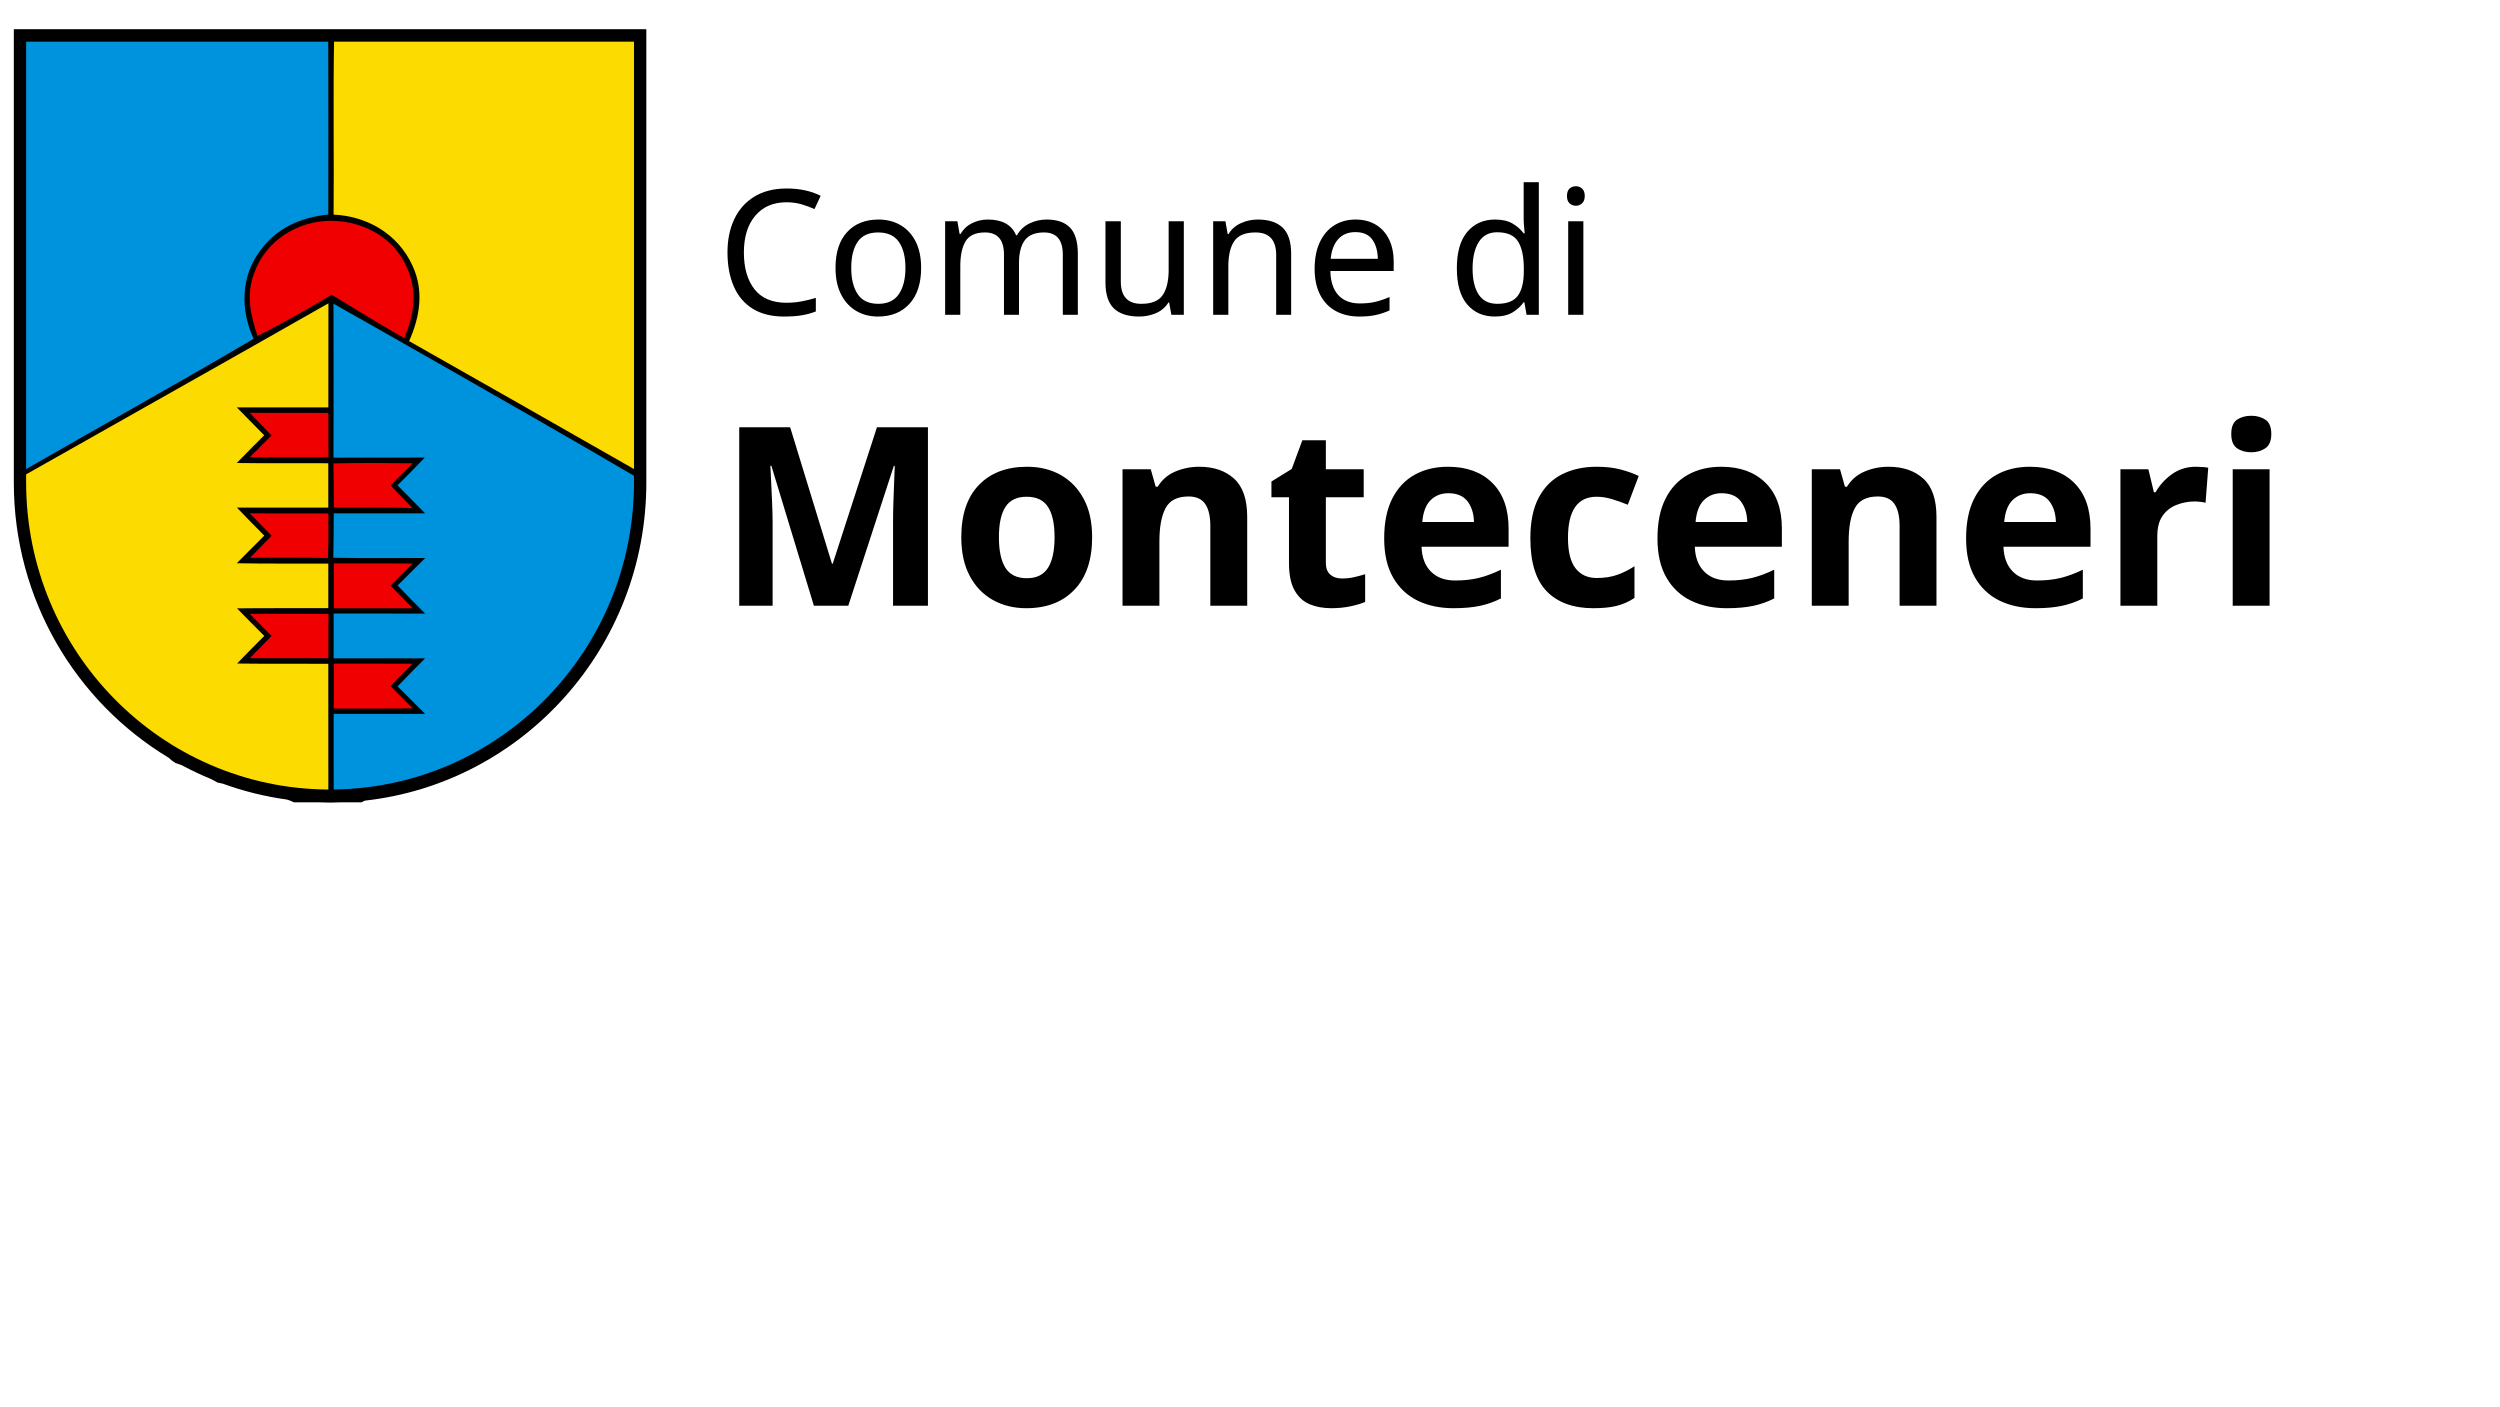
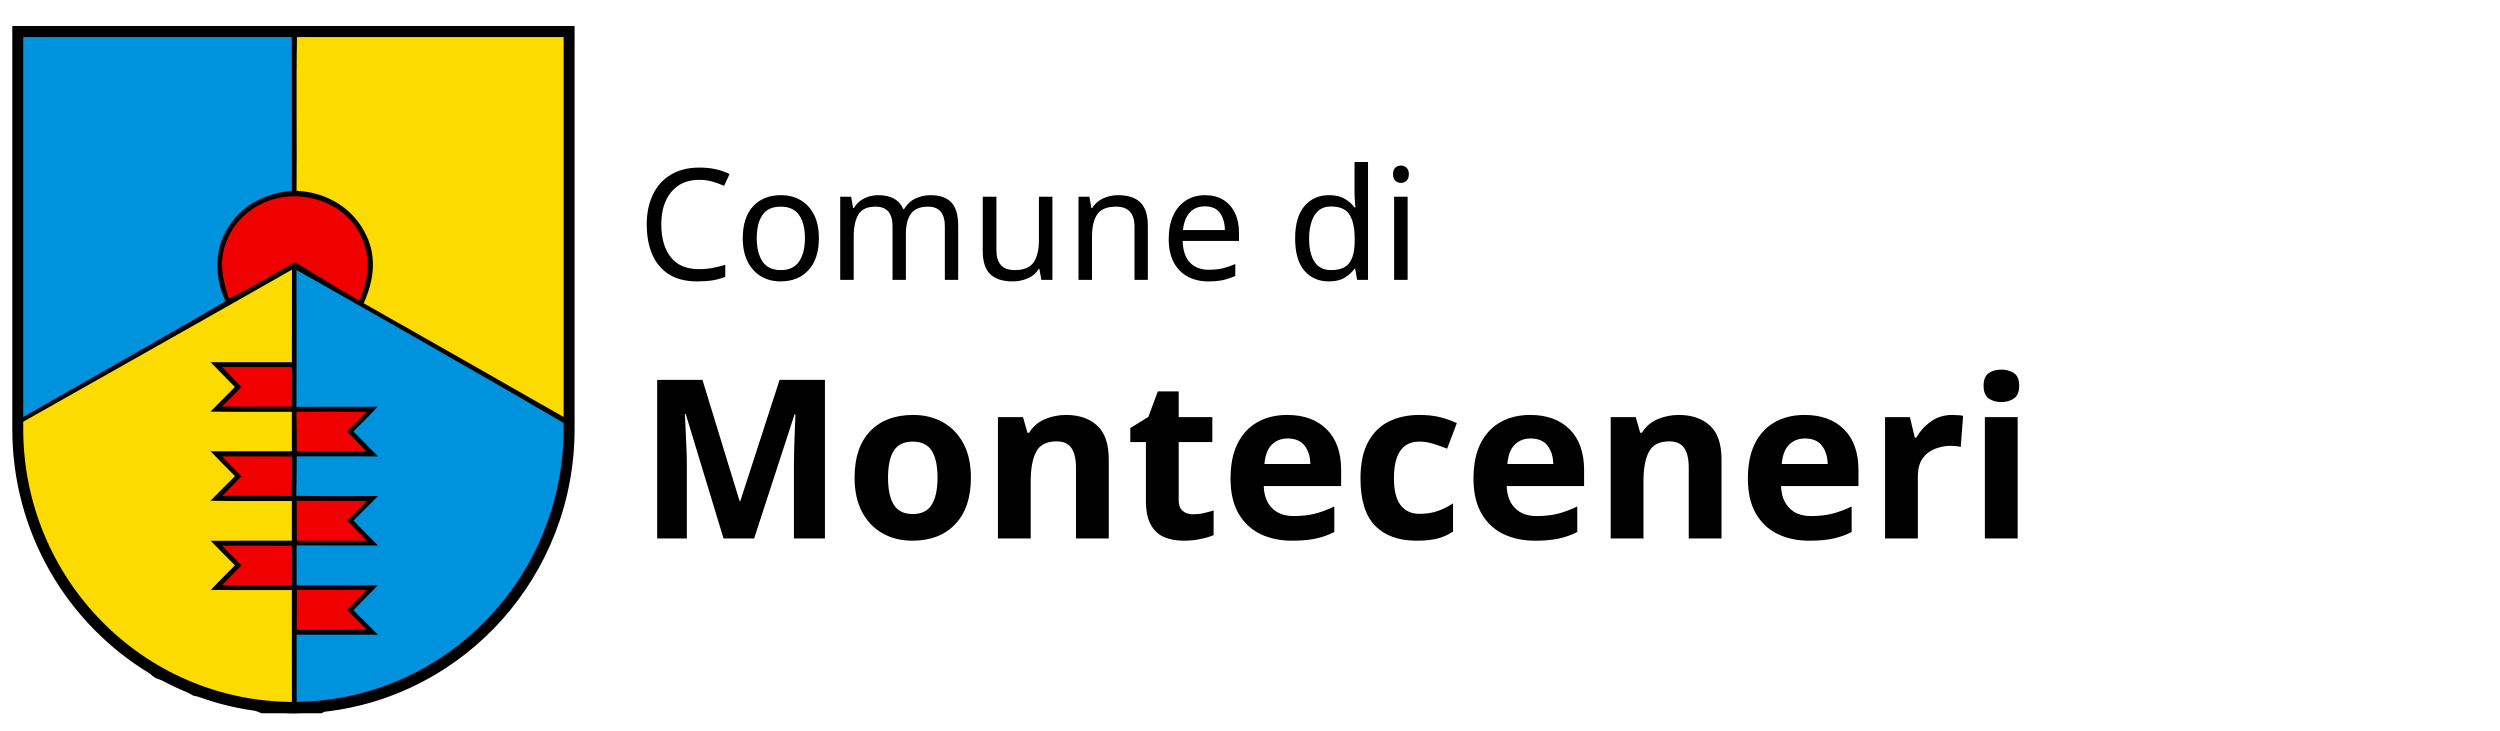
- <svg xmlns="http://www.w3.org/2000/svg" viewBox="0 0 1920 1080">
+ <svg xmlns="http://www.w3.org/2000/svg" viewBox="0 0 2159.73 630.72" style="max-height: 500px" width="2159.73" height="630.72">
  <defs>
    <style>
      .cls-1{font-family:'Source Sans 3', sans-serif;font-size:72px;fill:#000000}
      .cls-2{font-family:'Source Sans 3', sans-serif;font-size:72px;font-weight:bold;fill:#000000}
      .cls-3{fill:#000000}
      .cls-4{fill:#0093dd}
      .cls-5{fill:#fcdb00}
      .cls-6{fill:#f00000}
    </style>
  </defs>
-   <g id="Layer_1" data-name="Layer 1">
-     <text transform="matrix(1.841 0 0 1.861 550.622 241.766)" x="0" y="0" xml:space="preserve" class="cls-1">
-       <tspan x="0" y="0">Comune di</tspan>
+   <g data-name="Layer 1" id="Layer_1">
+     <text class="cls-1" xml:space="preserve" y="0" x="0" transform="matrix(1.841 0 0 1.861 550.622 241.766)">
+       <tspan y="0" x="0">Comune di</tspan>
    </text>
-     <text transform="matrix(2.638 0 0 2.666 550.622 465.189)" x="0" y="0" xml:space="preserve" class="cls-2">
-       <tspan x="0" y="0">Monteceneri</tspan>
+     <text class="cls-2" xml:space="preserve" y="0" x="0" transform="matrix(2.638 0 0 2.666 550.622 465.189)">
+       <tspan y="0" x="0">Monteceneri</tspan>
    </text>
    <g id="Monteceneri.svg">
-       <path d="M10.615 22.447 L10.615 370.665 C10.615 460.544 58.392 539.149 129.618 581.995 L131.917 584.042 C132.857 584.701 133.821 585.323 134.758 585.988 C136.4 586.47 137.974 587.106 139.578 587.675 C147.012 591.673 154.648 595.275 162.454 598.466 C164.014 599.314 165.587 600.168 167.142 601.026 C168.441 601.292 169.729 601.559 171.017 601.826 C186.759 607.581 203.266 611.696 220.324 614.057 C222.154 614.593 223.962 615.247 225.722 616.173 L244.599 616.173 C247.558 616.28 250.515 616.4 253.5 616.4 C256.485 616.4 259.443 616.28 262.401 616.173 L277.68 616.173 C278.535 615.65 279.398 615.258 280.265 614.882 C401.768 601.384 496.384 497.165 496.384 370.663 L496.384 22.445 Z" class="cls-3" />
-       <path d="M20.061 31.997 L20.061 360.265 C76.193 327.968 139.369 292.827 194.806 260.189 C184.443 238.031 184.946 212.017 200.023 192.225 C212.545 174.979 231.471 166.756 252.126 164.792 C252.195 126.23 252.188 71.734 252.09 32.004 Z M256.112 233.228 C256.112 233.228 256.308 316.298 256.085 351.472 C279.473 351.508 302.862 351.472 326.25 351.399 C319.414 358.638 312.397 365.698 305.308 372.683 C312.361 379.887 319.45 387.055 326.502 394.259 C303.114 394.296 279.689 394.258 256.302 394.222 C256.266 405.61 256.194 416.961 255.978 428.349 C279.511 428.823 303.043 428.495 326.576 428.531 C319.487 435.553 312.399 442.574 305.346 449.633 C312.29 456.947 319.378 464.115 326.502 471.246 C303.078 471.246 279.653 471.246 256.228 471.173 L256.228 505.627 C279.653 505.627 303.078 505.627 326.502 505.591 C319.378 512.722 312.29 519.855 305.345 527.131 C312.398 534.153 319.486 541.211 326.503 548.27 C303.078 548.306 279.654 548.233 256.229 548.27 C256.299 566.985 256.267 587.484 256.265 606.329 C383.959 604.823 486.926 499.854 486.926 370.395 L486.926 365.427 C407.16 318.571 256.11 233.225 256.11 233.225 Z" class="cls-4" />
-       <path d="M256.564 31.997 C255.788 71.634 256.607 126.343 256.191 164.825 C282.134 165.99 305.666 179.778 316.749 203.936 C325.744 223.22 322.577 243.159 314.193 261.969 C370.58 294.015 430.553 327.936 486.928 360.238 L486.928 31.997 Z M252.232 232.935 C177.829 275.367 94.98 321.838 20.061 364.29 L20.061 370.399 C20.061 500.341 123.797 605.637 252.165 606.367 C252.197 574.963 252.165 541.012 252.129 509.777 C228.777 509.705 205.424 509.887 182.072 509.595 C188.945 502.428 195.961 495.406 202.978 488.383 C195.961 481.398 188.945 474.34 182.036 467.209 C205.425 466.954 228.777 467.135 252.128 467.063 L252.128 432.827 C228.704 432.754 205.279 433.009 181.855 432.572 C188.835 425.441 195.888 418.418 202.976 411.36 C195.924 404.229 188.871 397.097 181.927 389.821 L252.126 389.821 L252.126 355.765 C228.702 355.656 205.277 355.912 181.819 355.584 C188.8 348.417 195.853 341.358 202.905 334.3 C195.889 327.169 188.872 320.074 181.892 312.907 C205.317 312.834 228.741 312.907 252.166 312.87 C252.238 286.238 252.129 259.569 252.237 232.939 Z" class="cls-5" />
-       <path d="M254.075 169.608 C228.492 169.529 203.846 184.971 195.204 209.826 C188.871 226.417 192.361 241.843 197.759 257.998 C217.297 248.647 254.791 226.381 254.791 226.381 C254.791 226.381 291.636 249.156 310.527 259.708 C317.651 242.753 320.638 225.362 313.513 207.753 C304.302 183.558 280.194 170.022 255.294 169.622 C254.887 169.612 254.481 169.609 254.075 169.607 Z M191.859 317.049 C197.393 322.863 202.947 328.66 208.518 334.439 C202.905 340.042 197.328 345.609 191.787 351.212 C211.937 351.249 232.086 351.249 252.237 351.176 C252.237 339.825 252.237 328.473 252.201 317.122 C232.087 317.049 211.973 317.049 191.859 317.049 Z M286.494 355.579 C276.347 355.579 266.201 355.669 256.054 355.905 C256.306 367.22 256.378 378.536 256.378 389.852 C276.492 389.852 296.57 389.633 316.648 390.179 C311.107 384.357 305.53 378.536 299.952 372.75 C305.638 367.111 311.287 361.472 316.936 355.797 C306.789 355.67 296.642 355.579 286.495 355.579 Z M191.825 394.254 C197.367 400.002 202.98 405.751 208.593 411.464 C203.016 417.066 197.475 422.706 192.006 428.381 C211.976 428.418 231.947 428.236 251.917 428.527 C252.241 417.139 252.313 405.751 252.205 394.326 C232.055 394.326 211.94 394.326 191.826 394.254 Z M256.306 432.673 C256.342 444.17 256.342 455.667 256.414 467.165 C276.564 467.129 296.714 467.165 316.864 467.165 C311.251 461.344 305.602 455.559 299.988 449.775 C305.674 444.135 311.323 438.459 316.936 432.783 C296.75 432.601 276.528 432.71 256.306 432.674 Z M222.033 471.335 C211.948 471.331 201.864 471.35 191.789 471.386 C195.028 474.661 198.266 477.935 201.505 481.246 C203.843 483.611 206.218 485.975 208.593 488.377 C202.98 494.089 197.367 499.801 191.789 505.513 C211.939 505.513 232.054 505.476 252.168 505.513 C252.24 494.125 252.24 482.773 252.276 471.422 C242.201 471.367 232.117 471.34 222.033 471.335 Z M256.45 509.625 C256.342 521.121 256.342 532.655 256.306 544.151 C276.528 544.115 296.75 544.261 316.936 544.042 C311.287 538.33 305.638 532.655 299.952 526.978 C305.602 521.23 311.215 515.482 316.863 509.697 C296.713 509.625 276.563 509.697 256.449 509.625 Z" class="cls-6" />
+       <path class="cls-3" d="M10.615 22.447 L10.615 370.665 C10.615 460.544 58.392 539.149 129.618 581.995 L131.917 584.042 C132.857 584.701 133.821 585.323 134.758 585.988 C136.4 586.47 137.974 587.106 139.578 587.675 C147.012 591.673 154.648 595.275 162.454 598.466 C164.014 599.314 165.587 600.168 167.142 601.026 C168.441 601.292 169.729 601.559 171.017 601.826 C186.759 607.581 203.266 611.696 220.324 614.057 C222.154 614.593 223.962 615.247 225.722 616.173 L244.599 616.173 C247.558 616.28 250.515 616.4 253.5 616.4 C256.485 616.4 259.443 616.28 262.401 616.173 L277.68 616.173 C278.535 615.65 279.398 615.258 280.265 614.882 C401.768 601.384 496.384 497.165 496.384 370.663 L496.384 22.445 Z" />
+       <path class="cls-4" d="M20.061 31.997 L20.061 360.265 C76.193 327.968 139.369 292.827 194.806 260.189 C184.443 238.031 184.946 212.017 200.023 192.225 C212.545 174.979 231.471 166.756 252.126 164.792 C252.195 126.23 252.188 71.734 252.09 32.004 Z M256.112 233.228 C256.112 233.228 256.308 316.298 256.085 351.472 C279.473 351.508 302.862 351.472 326.25 351.399 C319.414 358.638 312.397 365.698 305.308 372.683 C312.361 379.887 319.45 387.055 326.502 394.259 C303.114 394.296 279.689 394.258 256.302 394.222 C256.266 405.61 256.194 416.961 255.978 428.349 C279.511 428.823 303.043 428.495 326.576 428.531 C319.487 435.553 312.399 442.574 305.346 449.633 C312.29 456.947 319.378 464.115 326.502 471.246 C303.078 471.246 279.653 471.246 256.228 471.173 L256.228 505.627 C279.653 505.627 303.078 505.627 326.502 505.591 C319.378 512.722 312.29 519.855 305.345 527.131 C312.398 534.153 319.486 541.211 326.503 548.27 C303.078 548.306 279.654 548.233 256.229 548.27 C256.299 566.985 256.267 587.484 256.265 606.329 C383.959 604.823 486.926 499.854 486.926 370.395 L486.926 365.427 C407.16 318.571 256.11 233.225 256.11 233.225 Z" />
+       <path class="cls-5" d="M256.564 31.997 C255.788 71.634 256.607 126.343 256.191 164.825 C282.134 165.99 305.666 179.778 316.749 203.936 C325.744 223.22 322.577 243.159 314.193 261.969 C370.58 294.015 430.553 327.936 486.928 360.238 L486.928 31.997 Z M252.232 232.935 C177.829 275.367 94.98 321.838 20.061 364.29 L20.061 370.399 C20.061 500.341 123.797 605.637 252.165 606.367 C252.197 574.963 252.165 541.012 252.129 509.777 C228.777 509.705 205.424 509.887 182.072 509.595 C188.945 502.428 195.961 495.406 202.978 488.383 C195.961 481.398 188.945 474.34 182.036 467.209 C205.425 466.954 228.777 467.135 252.128 467.063 L252.128 432.827 C228.704 432.754 205.279 433.009 181.855 432.572 C188.835 425.441 195.888 418.418 202.976 411.36 C195.924 404.229 188.871 397.097 181.927 389.821 L252.126 389.821 L252.126 355.765 C228.702 355.656 205.277 355.912 181.819 355.584 C188.8 348.417 195.853 341.358 202.905 334.3 C195.889 327.169 188.872 320.074 181.892 312.907 C205.317 312.834 228.741 312.907 252.166 312.87 C252.238 286.238 252.129 259.569 252.237 232.939 Z" />
+       <path class="cls-6" d="M254.075 169.608 C228.492 169.529 203.846 184.971 195.204 209.826 C188.871 226.417 192.361 241.843 197.759 257.998 C217.297 248.647 254.791 226.381 254.791 226.381 C254.791 226.381 291.636 249.156 310.527 259.708 C317.651 242.753 320.638 225.362 313.513 207.753 C304.302 183.558 280.194 170.022 255.294 169.622 C254.887 169.612 254.481 169.609 254.075 169.607 Z M191.859 317.049 C197.393 322.863 202.947 328.66 208.518 334.439 C202.905 340.042 197.328 345.609 191.787 351.212 C211.937 351.249 232.086 351.249 252.237 351.176 C252.237 339.825 252.237 328.473 252.201 317.122 C232.087 317.049 211.973 317.049 191.859 317.049 Z M286.494 355.579 C276.347 355.579 266.201 355.669 256.054 355.905 C256.306 367.22 256.378 378.536 256.378 389.852 C276.492 389.852 296.57 389.633 316.648 390.179 C311.107 384.357 305.53 378.536 299.952 372.75 C305.638 367.111 311.287 361.472 316.936 355.797 C306.789 355.67 296.642 355.579 286.495 355.579 Z M191.825 394.254 C197.367 400.002 202.98 405.751 208.593 411.464 C203.016 417.066 197.475 422.706 192.006 428.381 C211.976 428.418 231.947 428.236 251.917 428.527 C252.241 417.139 252.313 405.751 252.205 394.326 C232.055 394.326 211.94 394.326 191.826 394.254 Z M256.306 432.673 C256.342 444.17 256.342 455.667 256.414 467.165 C276.564 467.129 296.714 467.165 316.864 467.165 C311.251 461.344 305.602 455.559 299.988 449.775 C305.674 444.135 311.323 438.459 316.936 432.783 C296.75 432.601 276.528 432.71 256.306 432.674 Z M222.033 471.335 C211.948 471.331 201.864 471.35 191.789 471.386 C195.028 474.661 198.266 477.935 201.505 481.246 C203.843 483.611 206.218 485.975 208.593 488.377 C202.98 494.089 197.367 499.801 191.789 505.513 C211.939 505.513 232.054 505.476 252.168 505.513 C252.24 494.125 252.24 482.773 252.276 471.422 C242.201 471.367 232.117 471.34 222.033 471.335 Z M256.45 509.625 C256.342 521.121 256.342 532.655 256.306 544.151 C276.528 544.115 296.75 544.261 316.936 544.042 C311.287 538.33 305.638 532.655 299.952 526.978 C305.602 521.23 311.215 515.482 316.863 509.697 C296.713 509.625 276.563 509.697 256.449 509.625 Z" />
    </g>
  </g>
</svg>
